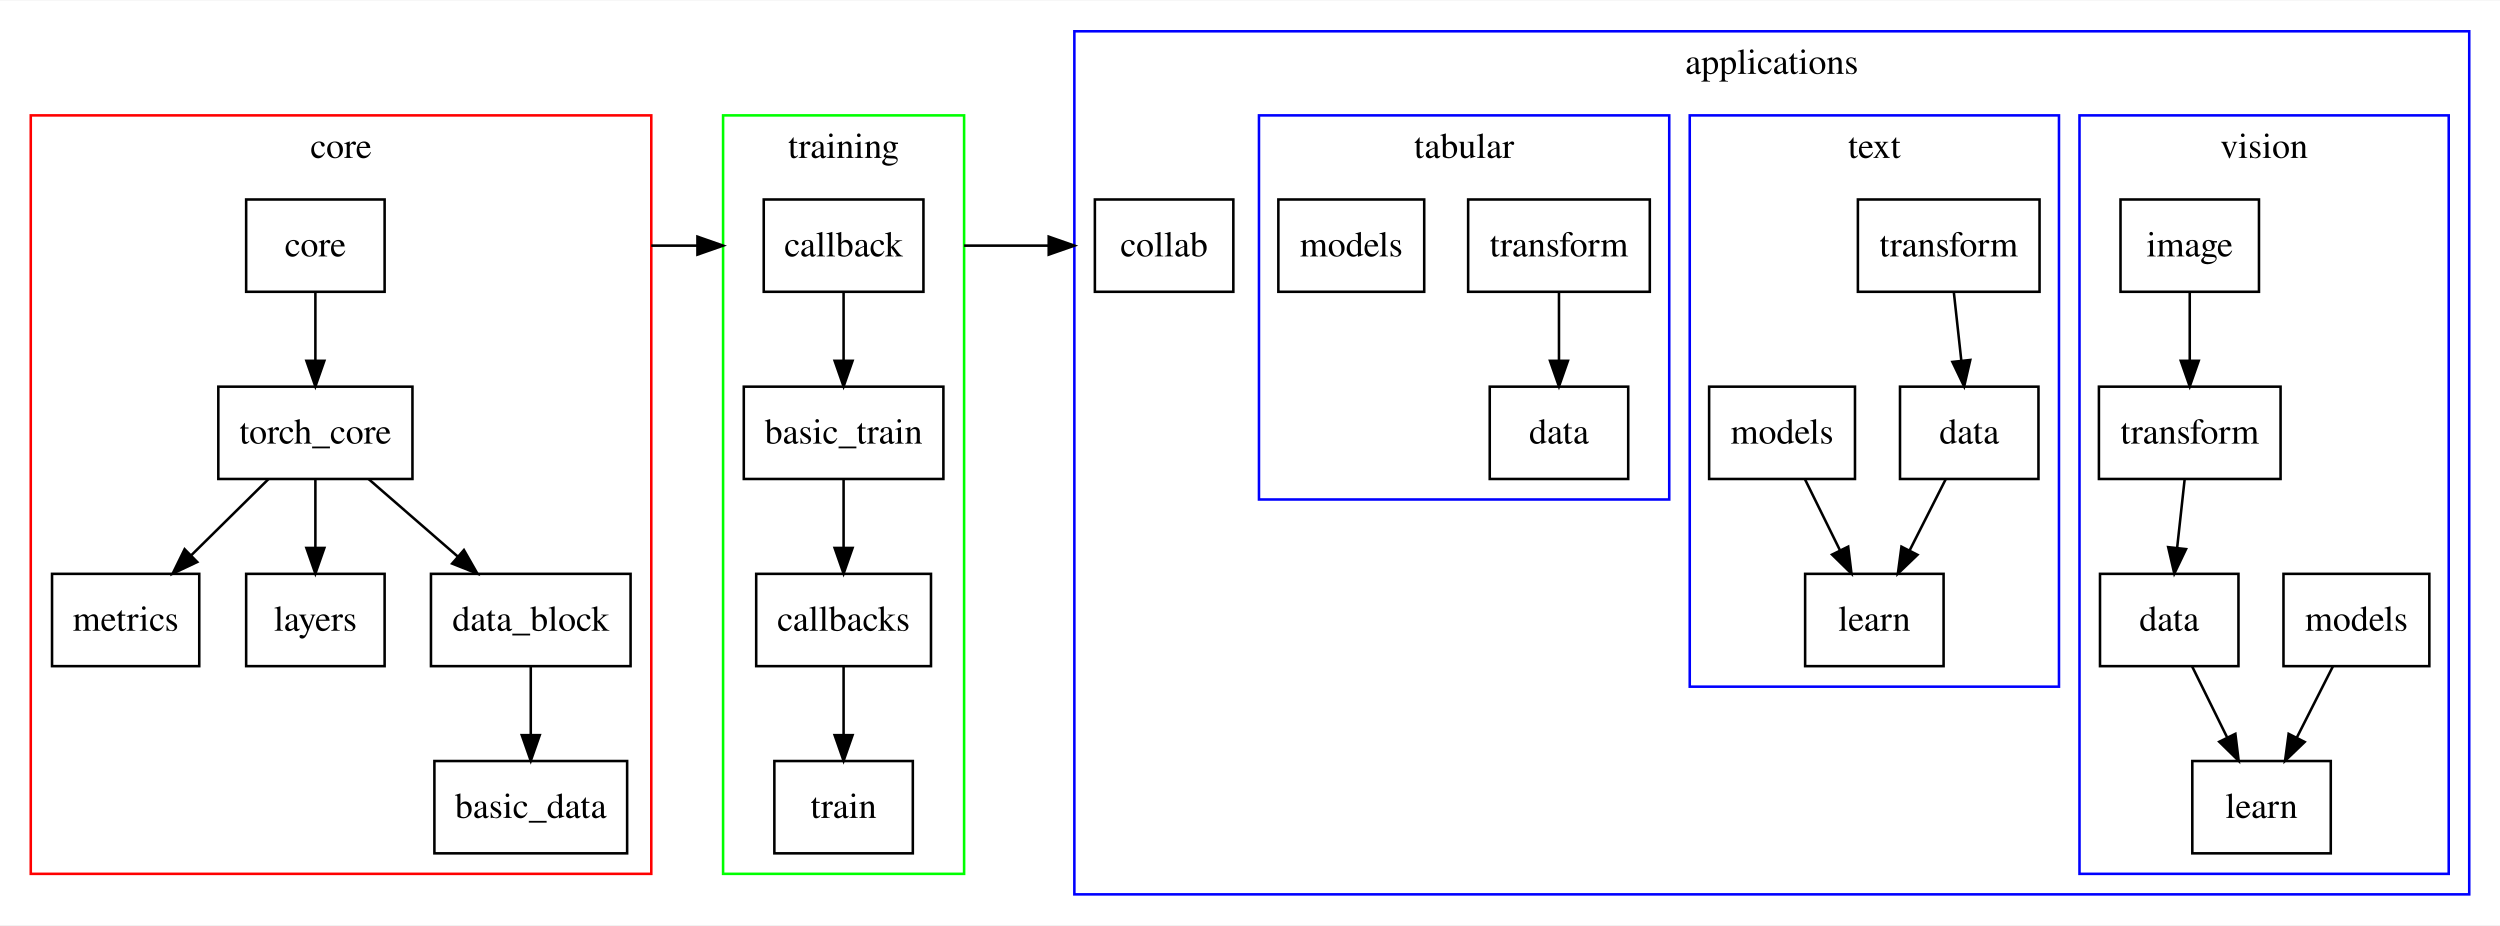
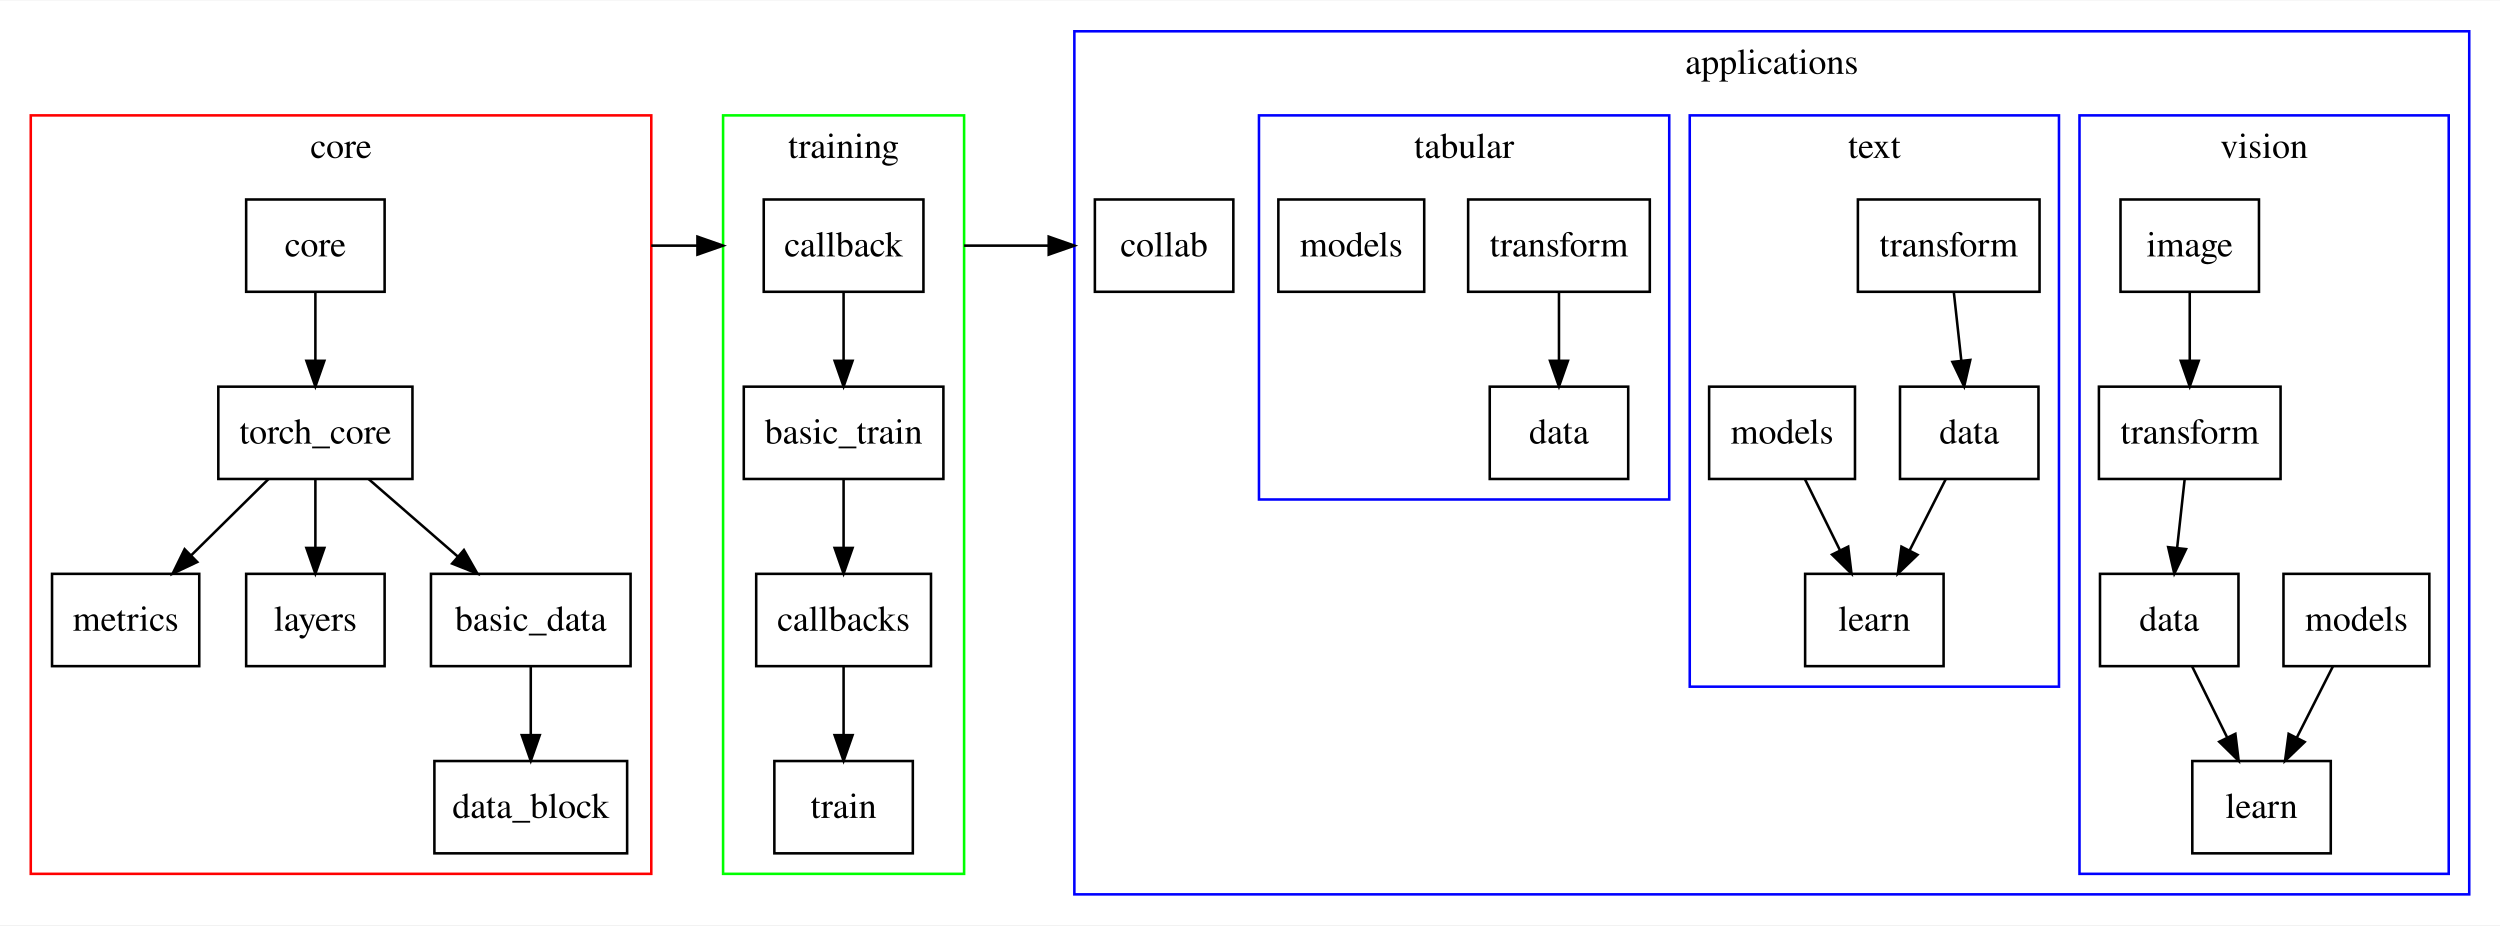
<svg xmlns="http://www.w3.org/2000/svg" width="975pt" height="361pt" viewBox="0.00 0.00 975.00 360.60">
  <g id="graph0" class="graph" transform="scale(1 1) rotate(0) translate(4 356.6)">
    <polygon fill="#ffffff" stroke="transparent" points="-4,4 -4,-356.6 971,-356.6 971,4 -4,4" />
    <g id="clust1" class="cluster">
      <polygon fill="none" stroke="#ff0000" points="8,-16 8,-311.8 250,-311.8 250,-16 8,-16" />
      <text text-anchor="middle" x="129" y="-295.2" font-family="Times,serif" font-size="14.00" fill="#000000">core</text>
    </g>
    <g id="clust2" class="cluster">
      <polygon fill="none" stroke="#00ff00" points="278,-16 278,-311.8 372,-311.8 372,-16 278,-16" />
      <text text-anchor="middle" x="325" y="-295.2" font-family="Times,serif" font-size="14.00" fill="#000000">training</text>
    </g>
    <g id="clust3" class="cluster">
      <polygon fill="none" stroke="#0000ff" points="415,-8 415,-344.6 959,-344.6 959,-8 415,-8" />
      <text text-anchor="middle" x="687" y="-328" font-family="Times,serif" font-size="14.00" fill="#000000">applications</text>
    </g>
    <g id="clust5" class="cluster">
      <polygon fill="none" stroke="#0000ff" points="807,-16 807,-311.8 951,-311.8 951,-16 807,-16" />
      <text text-anchor="middle" x="879" y="-295.2" font-family="Times,serif" font-size="14.00" fill="#000000">vision</text>
    </g>
    <g id="clust6" class="cluster">
      <polygon fill="none" stroke="#0000ff" points="655,-89 655,-311.8 799,-311.8 799,-89 655,-89" />
      <text text-anchor="middle" x="727" y="-295.2" font-family="Times,serif" font-size="14.00" fill="#000000">text</text>
    </g>
    <g id="clust7" class="cluster">
      <polygon fill="none" stroke="#0000ff" points="487,-162 487,-311.8 647,-311.8 647,-162 487,-162" />
      <text text-anchor="middle" x="567" y="-295.2" font-family="Times,serif" font-size="14.00" fill="#000000">tabular</text>
    </g>
    <g id="node1" class="node">
      <polygon fill="none" stroke="#000000" points="146,-279 92,-279 92,-243 146,-243 146,-279" />
      <text text-anchor="middle" x="119" y="-256.8" font-family="Times,serif" font-size="14.00" fill="#000000">core</text>
    </g>
    <g id="node2" class="node">
      <polygon fill="none" stroke="#000000" points="156.856,-206 81.144,-206 81.144,-170 156.856,-170 156.856,-206" />
      <text text-anchor="middle" x="119" y="-183.8" font-family="Times,serif" font-size="14.00" fill="#000000">torch_core</text>
    </g>
    <g id="edge1" class="edge">
      <path fill="none" stroke="#000000" d="M119,-242.955C119,-234.883 119,-225.176 119,-216.182" />
      <polygon fill="#000000" stroke="#000000" points="122.5,-216.09 119,-206.09 115.5,-216.09 122.5,-216.09" />
    </g>
    <g id="node7" class="node">
      <polygon fill="none" stroke="#000000" points="356.141,-279 293.859,-279 293.859,-243 356.141,-243 356.141,-279" />
      <text text-anchor="middle" x="325" y="-256.8" font-family="Times,serif" font-size="14.00" fill="#000000">callback</text>
    </g>
    <g id="edge17" class="edge">
      <path fill="none" stroke="#000000" d="M249.998,-261C256.152,-261 262.161,-261 267.929,-261" />
      <polygon fill="#000000" stroke="#000000" points="268.002,-264.5 278.002,-261 268.002,-257.5 268.002,-264.5" />
      <text text-anchor="middle" x="219.84" y="-268.2" font-family="Times,serif" font-size="14.00" fill="#000000">                                     </text>
    </g>
    <g id="node3" class="node">
      <polygon fill="none" stroke="#000000" points="73.707,-133 16.293,-133 16.293,-97 73.707,-97 73.707,-133" />
      <text text-anchor="middle" x="45" y="-110.8" font-family="Times,serif" font-size="14.00" fill="#000000">metrics</text>
    </g>
    <g id="edge2" class="edge">
      <path fill="none" stroke="#000000" d="M100.708,-169.955C91.636,-161.005 80.527,-150.047 70.623,-140.277" />
      <polygon fill="#000000" stroke="#000000" points="72.915,-137.621 63.338,-133.09 67.999,-142.605 72.915,-137.621" />
    </g>
    <g id="node4" class="node">
      <polygon fill="none" stroke="#000000" points="146,-133 92,-133 92,-97 146,-97 146,-133" />
      <text text-anchor="middle" x="119" y="-110.8" font-family="Times,serif" font-size="14.00" fill="#000000">layers</text>
    </g>
    <g id="edge3" class="edge">
      <path fill="none" stroke="#000000" d="M119,-169.955C119,-161.883 119,-152.176 119,-143.182" />
      <polygon fill="#000000" stroke="#000000" points="122.5,-143.09 119,-133.09 115.5,-143.09 122.5,-143.09" />
    </g>
    <g id="node5" class="node">
      <polygon fill="none" stroke="#000000" points="241.926,-133 164.074,-133 164.074,-97 241.926,-97 241.926,-133" />
-       <text text-anchor="middle" x="203" y="-110.8" font-family="Times,serif" font-size="14.00" fill="#000000">data_block</text>
+       <text text-anchor="middle" x="203" y="-110.8" font-family="Times,serif" font-size="14.00" fill="#000000">basic_data</text>
    </g>
    <g id="edge4" class="edge">
      <path fill="none" stroke="#000000" d="M139.764,-169.955C150.264,-160.83 163.167,-149.617 174.574,-139.704" />
      <polygon fill="#000000" stroke="#000000" points="176.931,-142.292 182.184,-133.09 172.34,-137.008 176.931,-142.292" />
    </g>
    <g id="node6" class="node">
      <polygon fill="none" stroke="#000000" points="240.584,-60 165.416,-60 165.416,-24 240.584,-24 240.584,-60" />
-       <text text-anchor="middle" x="203" y="-37.8" font-family="Times,serif" font-size="14.00" fill="#000000">basic_data</text>
+       <text text-anchor="middle" x="203" y="-37.8" font-family="Times,serif" font-size="14.00" fill="#000000">data_block</text>
    </g>
    <g id="edge5" class="edge">
      <path fill="none" stroke="#000000" d="M203,-96.955C203,-88.883 203,-79.176 203,-70.182" />
      <polygon fill="#000000" stroke="#000000" points="206.5,-70.09 203,-60.09 199.5,-70.09 206.5,-70.09" />
    </g>
    <g id="node8" class="node">
      <polygon fill="none" stroke="#000000" points="363.922,-206 286.078,-206 286.078,-170 363.922,-170 363.922,-206" />
      <text text-anchor="middle" x="325" y="-183.8" font-family="Times,serif" font-size="14.00" fill="#000000">basic_train</text>
    </g>
    <g id="edge6" class="edge">
      <path fill="none" stroke="#000000" d="M325,-242.955C325,-234.883 325,-225.176 325,-216.182" />
      <polygon fill="#000000" stroke="#000000" points="328.5,-216.09 325,-206.09 321.5,-216.09 328.5,-216.09" />
    </g>
    <g id="node11" class="node">
      <polygon fill="none" stroke="#000000" points="477,-279 423,-279 423,-243 477,-243 477,-279" />
      <text text-anchor="middle" x="450" y="-256.8" font-family="Times,serif" font-size="14.00" fill="#000000">collab</text>
    </g>
    <g id="edge18" class="edge">
      <path fill="none" stroke="#000000" d="M371.998,-261C385.49,-261 400.012,-261 412.825,-261" />
      <polygon fill="#000000" stroke="#000000" points="405,-264.5 415,-261 405,-257.5 405,-264.5" />
      <text text-anchor="middle" x="389.66" y="-268.2" font-family="Times,serif" font-size="14.00" fill="#000000">              </text>
    </g>
    <g id="node9" class="node">
      <polygon fill="none" stroke="#000000" points="359.084,-133 290.916,-133 290.916,-97 359.084,-97 359.084,-133" />
      <text text-anchor="middle" x="325" y="-110.8" font-family="Times,serif" font-size="14.00" fill="#000000">callbacks</text>
    </g>
    <g id="edge7" class="edge">
      <path fill="none" stroke="#000000" d="M325,-169.955C325,-161.883 325,-152.176 325,-143.182" />
      <polygon fill="#000000" stroke="#000000" points="328.5,-143.09 325,-133.09 321.5,-143.09 328.5,-143.09" />
    </g>
    <g id="node10" class="node">
      <polygon fill="none" stroke="#000000" points="352,-60 298,-60 298,-24 352,-24 352,-60" />
      <text text-anchor="middle" x="325" y="-37.8" font-family="Times,serif" font-size="14.00" fill="#000000">train</text>
    </g>
    <g id="edge8" class="edge">
      <path fill="none" stroke="#000000" d="M325,-96.955C325,-88.883 325,-79.176 325,-70.182" />
      <polygon fill="#000000" stroke="#000000" points="328.5,-70.09 325,-60.09 321.5,-70.09 328.5,-70.09" />
    </g>
    <g id="node12" class="node">
      <polygon fill="none" stroke="#000000" points="869,-133 815,-133 815,-97 869,-97 869,-133" />
      <text text-anchor="middle" x="842" y="-110.8" font-family="Times,serif" font-size="14.00" fill="#000000">data</text>
    </g>
    <g id="node14" class="node">
      <polygon fill="none" stroke="#000000" points="905,-60 851,-60 851,-24 905,-24 905,-60" />
      <text text-anchor="middle" x="878" y="-37.8" font-family="Times,serif" font-size="14.00" fill="#000000">learn</text>
    </g>
    <g id="edge11" class="edge">
      <path fill="none" stroke="#000000" d="M850.899,-96.955C855.01,-88.62 859.98,-78.542 864.535,-69.304" />
      <polygon fill="#000000" stroke="#000000" points="867.795,-70.607 869.079,-60.09 861.517,-67.511 867.795,-70.607" />
    </g>
    <g id="node13" class="node">
      <polygon fill="none" stroke="#000000" points="885.423,-206 814.577,-206 814.577,-170 885.423,-170 885.423,-206" />
      <text text-anchor="middle" x="850" y="-183.8" font-family="Times,serif" font-size="14.00" fill="#000000">transform</text>
    </g>
    <g id="edge10" class="edge">
      <path fill="none" stroke="#000000" d="M848.023,-169.955C847.138,-161.883 846.074,-152.176 845.088,-143.182" />
      <polygon fill="#000000" stroke="#000000" points="848.551,-142.649 843.982,-133.09 841.593,-143.412 848.551,-142.649" />
    </g>
    <g id="node15" class="node">
      <polygon fill="none" stroke="#000000" points="943.442,-133 886.558,-133 886.558,-97 943.442,-97 943.442,-133" />
      <text text-anchor="middle" x="915" y="-110.8" font-family="Times,serif" font-size="14.00" fill="#000000">models</text>
    </g>
    <g id="edge12" class="edge">
      <path fill="none" stroke="#000000" d="M905.854,-96.955C901.585,-88.532 896.413,-78.329 891.691,-69.013" />
      <polygon fill="#000000" stroke="#000000" points="894.812,-67.428 887.169,-60.09 888.568,-70.592 894.812,-67.428" />
    </g>
    <g id="node16" class="node">
      <polygon fill="none" stroke="#000000" points="877,-279 823,-279 823,-243 877,-243 877,-279" />
      <text text-anchor="middle" x="850" y="-256.8" font-family="Times,serif" font-size="14.00" fill="#000000">image</text>
    </g>
    <g id="edge9" class="edge">
      <path fill="none" stroke="#000000" d="M850,-242.955C850,-234.883 850,-225.176 850,-216.182" />
      <polygon fill="#000000" stroke="#000000" points="853.5,-216.09 850,-206.09 846.5,-216.09 853.5,-216.09" />
    </g>
    <g id="node17" class="node">
      <polygon fill="none" stroke="#000000" points="791,-206 737,-206 737,-170 791,-170 791,-206" />
      <text text-anchor="middle" x="764" y="-183.8" font-family="Times,serif" font-size="14.00" fill="#000000">data</text>
    </g>
    <g id="node19" class="node">
      <polygon fill="none" stroke="#000000" points="754,-133 700,-133 700,-97 754,-97 754,-133" />
      <text text-anchor="middle" x="727" y="-110.8" font-family="Times,serif" font-size="14.00" fill="#000000">learn</text>
    </g>
    <g id="edge14" class="edge">
      <path fill="none" stroke="#000000" d="M754.854,-169.955C750.585,-161.532 745.413,-151.329 740.691,-142.013" />
      <polygon fill="#000000" stroke="#000000" points="743.812,-140.428 736.169,-133.09 737.568,-143.592 743.812,-140.428" />
    </g>
    <g id="node18" class="node">
      <polygon fill="none" stroke="#000000" points="791.423,-279 720.577,-279 720.577,-243 791.423,-243 791.423,-279" />
      <text text-anchor="middle" x="756" y="-256.8" font-family="Times,serif" font-size="14.00" fill="#000000">transform</text>
    </g>
    <g id="edge13" class="edge">
      <path fill="none" stroke="#000000" d="M757.977,-242.955C758.862,-234.883 759.926,-225.176 760.912,-216.182" />
      <polygon fill="#000000" stroke="#000000" points="764.407,-216.412 762.018,-206.09 757.449,-215.649 764.407,-216.412" />
    </g>
    <g id="node20" class="node">
      <polygon fill="none" stroke="#000000" points="719.442,-206 662.558,-206 662.558,-170 719.442,-170 719.442,-206" />
      <text text-anchor="middle" x="691" y="-183.8" font-family="Times,serif" font-size="14.00" fill="#000000">models</text>
    </g>
    <g id="edge15" class="edge">
      <path fill="none" stroke="#000000" d="M699.899,-169.955C704.01,-161.62 708.98,-151.542 713.535,-142.304" />
      <polygon fill="#000000" stroke="#000000" points="716.795,-143.607 718.079,-133.09 710.517,-140.511 716.795,-143.607" />
    </g>
    <g id="node21" class="node">
      <polygon fill="none" stroke="#000000" points="631,-206 577,-206 577,-170 631,-170 631,-206" />
      <text text-anchor="middle" x="604" y="-183.8" font-family="Times,serif" font-size="14.00" fill="#000000">data</text>
    </g>
    <g id="node22" class="node">
      <polygon fill="none" stroke="#000000" points="639.423,-279 568.577,-279 568.577,-243 639.423,-243 639.423,-279" />
      <text text-anchor="middle" x="604" y="-256.8" font-family="Times,serif" font-size="14.00" fill="#000000">transform</text>
    </g>
    <g id="edge16" class="edge">
      <path fill="none" stroke="#000000" d="M604,-242.955C604,-234.883 604,-225.176 604,-216.182" />
      <polygon fill="#000000" stroke="#000000" points="607.5,-216.09 604,-206.09 600.5,-216.09 607.5,-216.09" />
    </g>
    <g id="node23" class="node">
      <polygon fill="none" stroke="#000000" points="551.442,-279 494.558,-279 494.558,-243 551.442,-243 551.442,-279" />
      <text text-anchor="middle" x="523" y="-256.8" font-family="Times,serif" font-size="14.00" fill="#000000">models</text>
    </g>
  </g>
</svg>
